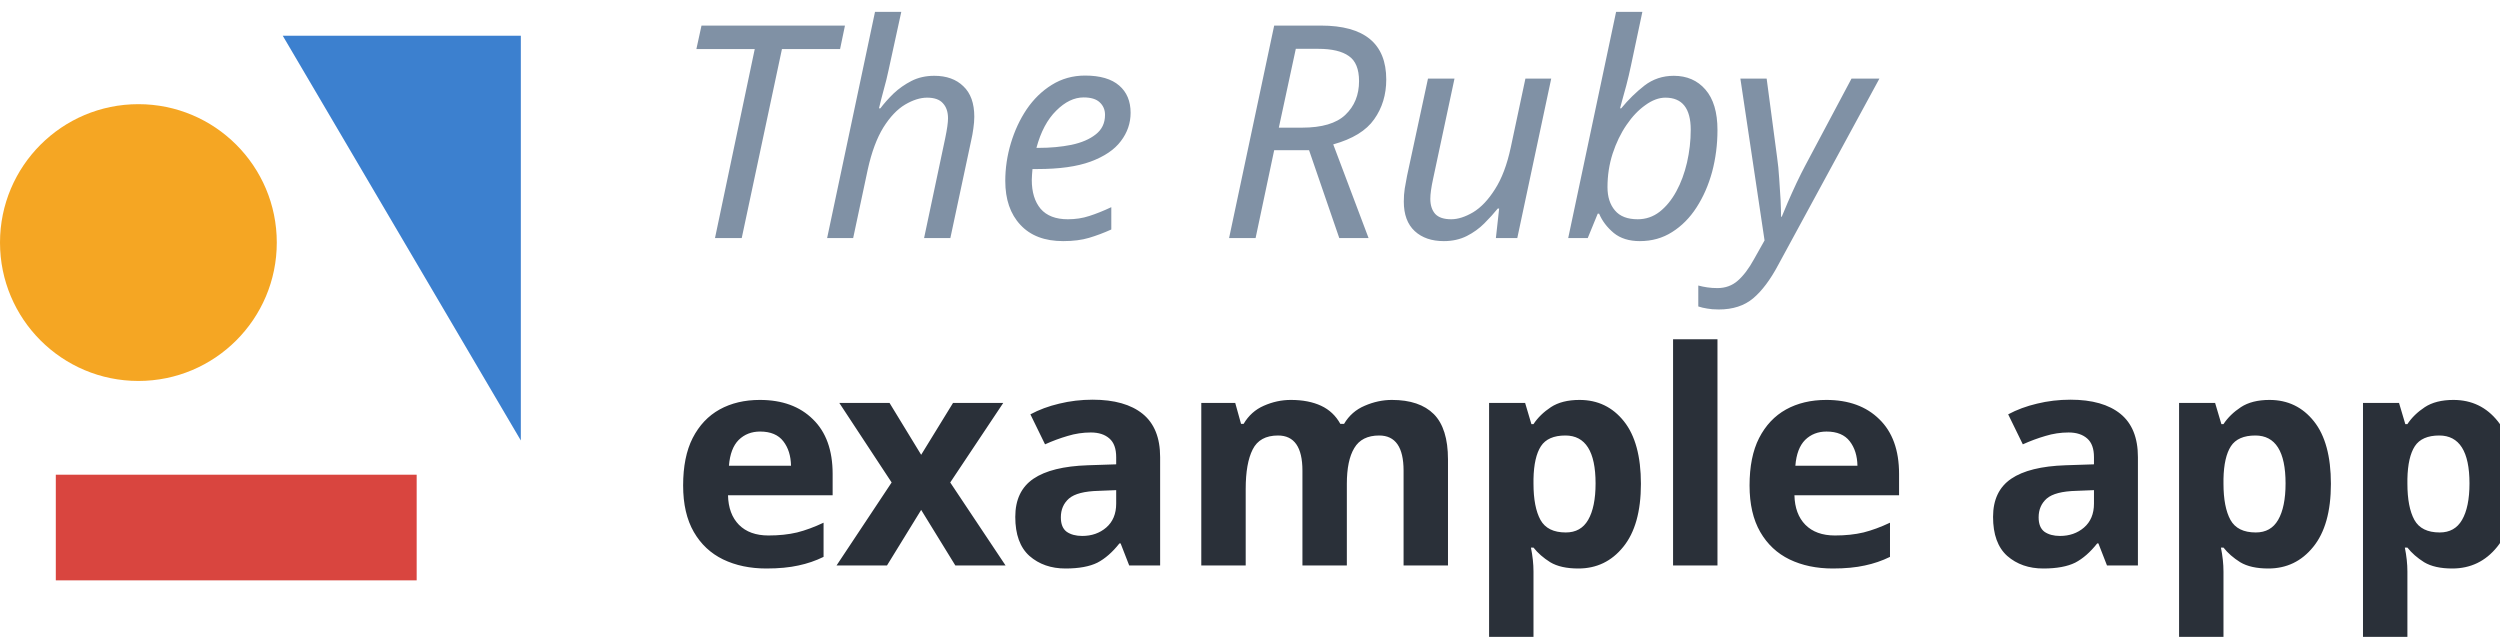
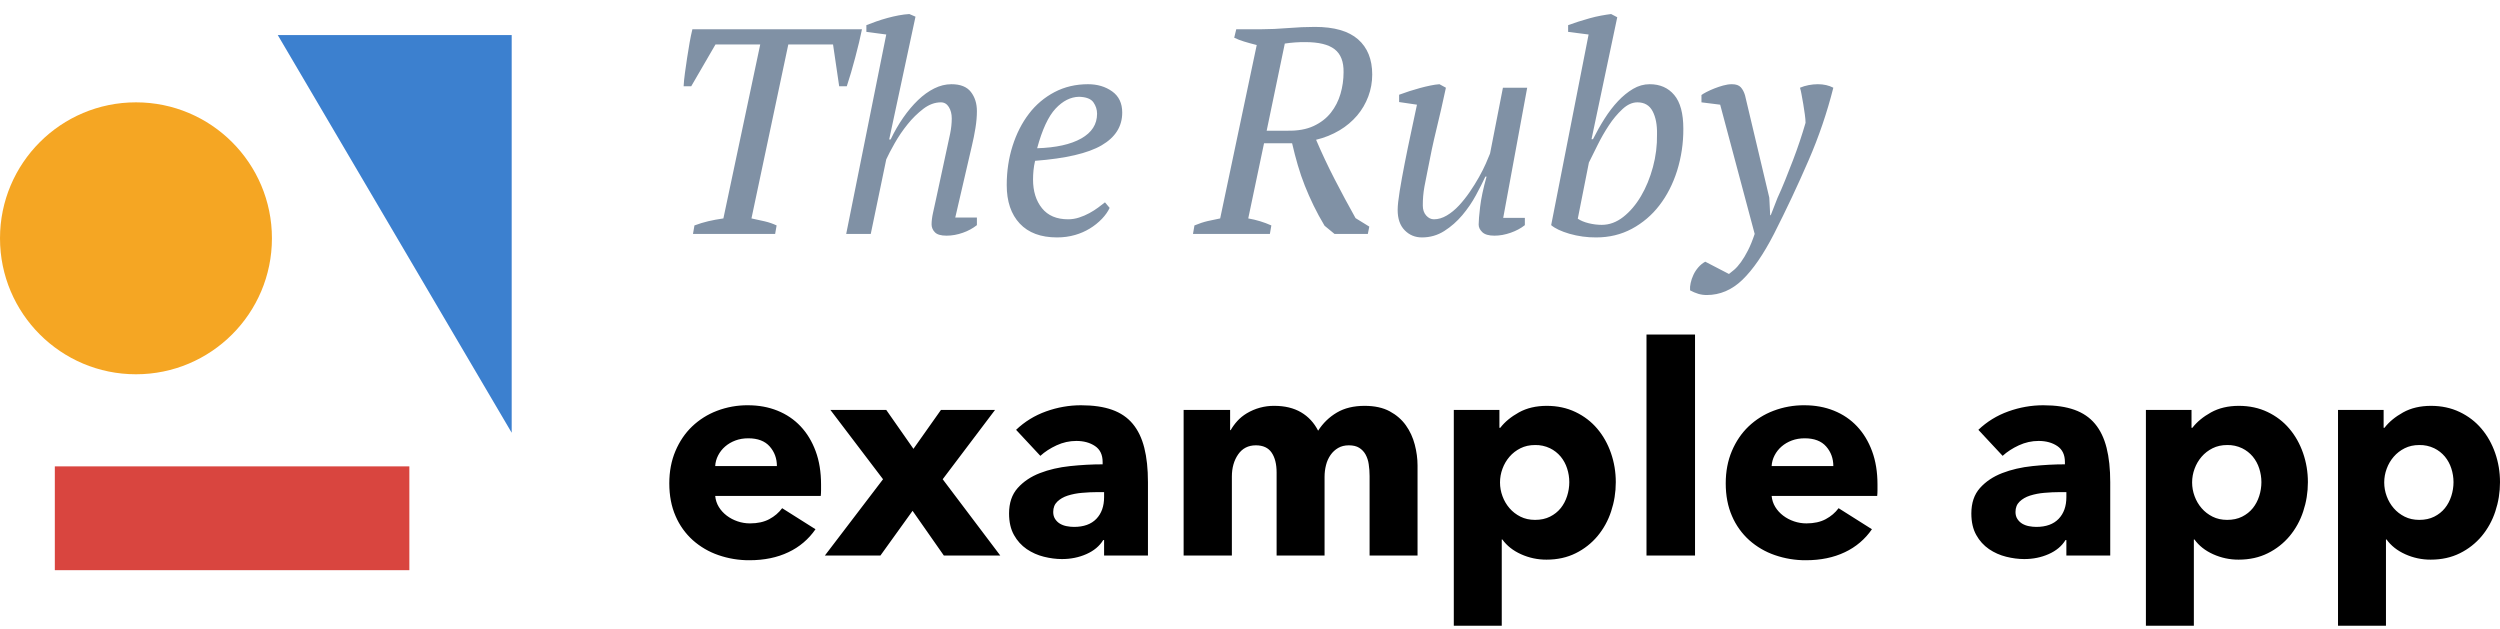
- <svg xmlns="http://www.w3.org/2000/svg" width="168" height="43" viewBox="0 0 168 43">
+ <svg xmlns="http://www.w3.org/2000/svg" width="171" height="43" viewBox="0 0 171 43">
  <g fill="none" fill-rule="evenodd">
-     <g transform="translate(0 2)">
+     <g transform="translate(0 2)" fill-rule="nonzero">
      <path fill="#D9453F" d="M3.75 37v-7.1H28V37z" />
-       <circle cx="9.3" cy="14.3" r="9.3" fill="#F5A623" />
+       <circle fill="#F5A623" cx="9.3" cy="14.3" r="9.3" />
      <path fill="#3C80CF" d="M35 27.6L19 .4h16z" />
    </g>
-     <g font-size="20">
-       <text fill="#2A3039" font-family="AvenirNext-Bold, Avenir Next" font-weight="bold" letter-spacing="-.3" transform="translate(45 18)">
-         <tspan x="0" y="20">example app</tspan>
-       </text>
-       <text fill="#8091A5" font-family="PTSerif-Italic, PT Serif" font-style="italic" transform="translate(45 -27)">
-         <tspan x="0" y="43">The Ruby</tspan>
-       </text>
-     </g>
+     <path d="M53.14 31.88c0-.52-.163-.967-.49-1.34-.327-.373-.817-.56-1.47-.56-.32 0-.613.05-.88.15-.267.1-.5.237-.7.41-.2.173-.36.377-.48.61-.12.233-.187.477-.2.73h4.22zm3.02 1.26v.4c0 .133-.007.26-.02.38h-7.22c.027.28.11.533.25.76.14.227.32.423.54.59.22.167.467.297.74.39.273.093.557.14.85.14.52 0 .96-.097 1.32-.29.36-.193.653-.443.88-.75l2.28 1.44a4.613 4.613 0 0 1-1.85 1.57c-.767.367-1.657.55-2.67.55a6.371 6.371 0 0 1-2.12-.35 5.148 5.148 0 0 1-1.75-1.02 4.723 4.723 0 0 1-1.18-1.65c-.287-.653-.43-1.4-.43-2.24 0-.813.14-1.55.42-2.21.28-.66.66-1.22 1.14-1.68a5.082 5.082 0 0 1 1.7-1.07 5.814 5.814 0 0 1 2.12-.38c.733 0 1.407.123 2.02.37s1.14.603 1.58 1.07c.44.467.783 1.033 1.03 1.7s.37 1.427.37 2.28zm8.4 4.86l-2.14-3.06-2.2 3.06h-3.8l3.98-5.22-3.6-4.74h3.82l1.86 2.66 1.88-2.66h3.7l-3.58 4.74L68.42 38h-3.86zm10.96-4.34h-.42c-.36 0-.723.017-1.09.05a4.483 4.483 0 0 0-.98.19c-.287.093-.523.23-.71.41-.187.18-.28.417-.28.71 0 .187.043.347.13.48.087.133.197.24.33.32a1.4 1.4 0 0 0 .46.17c.173.033.34.05.5.05.667 0 1.177-.183 1.53-.55.353-.367.53-.863.53-1.49v-.34zM69.5 29.4c.587-.56 1.27-.98 2.05-1.26.78-.28 1.577-.42 2.39-.42.84 0 1.55.103 2.13.31.58.207 1.05.527 1.41.96.36.433.623.98.79 1.64.167.66.25 1.443.25 2.35V38h-3v-1.06h-.06c-.253.413-.637.733-1.15.96-.513.227-1.07.34-1.67.34-.4 0-.813-.053-1.24-.16a3.632 3.632 0 0 1-1.17-.52 2.816 2.816 0 0 1-.87-.96c-.227-.4-.34-.893-.34-1.48 0-.72.197-1.3.59-1.74.393-.44.9-.78 1.52-1.02s1.31-.4 2.07-.48c.76-.08 1.5-.12 2.22-.12v-.16c0-.493-.173-.857-.52-1.09-.347-.233-.773-.35-1.28-.35-.467 0-.917.1-1.35.3-.433.2-.803.44-1.11.72L69.5 29.4zM93.68 38v-5.44c0-.28-.02-.55-.06-.81a1.934 1.934 0 0 0-.22-.67 1.265 1.265 0 0 0-.43-.45c-.18-.113-.417-.17-.71-.17-.28 0-.523.06-.73.18-.207.12-.38.28-.52.48a2.1 2.1 0 0 0-.31.69c-.067.26-.1.53-.1.81V38h-3.28v-5.68c0-.573-.113-1.027-.34-1.36-.227-.333-.587-.5-1.08-.5-.52 0-.923.207-1.21.62-.287.413-.43.92-.43 1.52V38h-3.3v-9.96h3.18v1.38h.04c.12-.213.27-.42.45-.62s.397-.377.65-.53a3.596 3.596 0 0 1 1.88-.51c.72 0 1.33.147 1.83.44.5.293.89.713 1.17 1.26.333-.52.76-.933 1.28-1.24.52-.307 1.153-.46 1.9-.46.68 0 1.25.123 1.71.37.46.247.83.567 1.11.96.28.393.483.833.61 1.32.127.487.19.963.19 1.43V38h-3.28zm16.84-5.02c0 .693-.107 1.36-.32 2a5.142 5.142 0 0 1-.93 1.69 4.594 4.594 0 0 1-1.49 1.17c-.587.293-1.253.44-2 .44a4.182 4.182 0 0 1-1.74-.37c-.547-.247-.973-.583-1.28-1.01h-.04v5.9h-3.28V28.04h3.12v1.22h.06c.307-.4.73-.75 1.27-1.05.54-.3 1.177-.45 1.91-.45.72 0 1.373.14 1.96.42.587.28 1.083.66 1.49 1.14.407.48.72 1.037.94 1.67.22.633.33 1.297.33 1.99zm-3.18 0c0-.32-.05-.633-.15-.94a2.442 2.442 0 0 0-.44-.81 2.225 2.225 0 0 0-.73-.57 2.252 2.252 0 0 0-1.02-.22c-.373 0-.707.073-1 .22-.293.147-.543.34-.75.58-.207.24-.367.513-.48.82a2.692 2.692 0 0 0 0 1.88c.113.307.273.58.48.82.207.24.457.433.75.58.293.147.627.22 1 .22.387 0 .727-.073 1.02-.22.293-.147.537-.34.73-.58.193-.24.34-.517.44-.83.1-.313.15-.63.15-.95zm5.28 5.02V22.88h3.32V38h-3.32zm12.78-6.12c0-.52-.163-.967-.49-1.34-.327-.373-.817-.56-1.47-.56-.32 0-.613.05-.88.15-.267.1-.5.237-.7.41-.2.173-.36.377-.48.61-.12.233-.187.477-.2.73h4.22zm3.02 1.26v.4c0 .133-.007.26-.02.38h-7.22c.027.28.11.533.25.76.14.227.32.423.54.59.22.167.467.297.74.39.273.093.557.14.85.14.52 0 .96-.097 1.32-.29.36-.193.653-.443.88-.75l2.28 1.44a4.613 4.613 0 0 1-1.85 1.57c-.767.367-1.657.55-2.67.55a6.371 6.371 0 0 1-2.12-.35 5.148 5.148 0 0 1-1.75-1.02 4.723 4.723 0 0 1-1.18-1.65c-.287-.653-.43-1.4-.43-2.24 0-.813.14-1.55.42-2.21.28-.66.66-1.22 1.14-1.68a5.082 5.082 0 0 1 1.7-1.07 5.814 5.814 0 0 1 2.12-.38c.733 0 1.407.123 2.02.37s1.14.603 1.58 1.07c.44.467.783 1.033 1.03 1.7s.37 1.427.37 2.28zm12.92.52h-.42c-.36 0-.723.017-1.09.05a4.483 4.483 0 0 0-.98.19c-.287.093-.523.23-.71.41-.187.18-.28.417-.28.71 0 .187.043.347.13.48.087.133.197.24.33.32a1.4 1.4 0 0 0 .46.17c.173.033.34.05.5.05.667 0 1.177-.183 1.53-.55.353-.367.53-.863.53-1.49v-.34zm-6.02-4.26c.587-.56 1.27-.98 2.05-1.26.78-.28 1.577-.42 2.39-.42.84 0 1.55.103 2.13.31.58.207 1.05.527 1.41.96.36.433.623.98.79 1.64.167.66.25 1.443.25 2.35V38h-3v-1.06h-.06c-.253.413-.637.733-1.15.96-.513.227-1.07.34-1.67.34-.4 0-.813-.053-1.24-.16a3.632 3.632 0 0 1-1.17-.52 2.816 2.816 0 0 1-.87-.96c-.227-.4-.34-.893-.34-1.48 0-.72.197-1.3.59-1.74.393-.44.9-.78 1.52-1.02s1.31-.4 2.07-.48c.76-.08 1.5-.12 2.22-.12v-.16c0-.493-.173-.857-.52-1.09-.347-.233-.773-.35-1.28-.35-.467 0-.917.1-1.35.3-.433.2-.803.44-1.11.72l-1.66-1.78zm22.54 3.58c0 .693-.107 1.36-.32 2a5.142 5.142 0 0 1-.93 1.69 4.594 4.594 0 0 1-1.49 1.17c-.587.293-1.253.44-2 .44a4.182 4.182 0 0 1-1.74-.37c-.547-.247-.973-.583-1.28-1.01h-.04v5.9h-3.28V28.04h3.12v1.22h.06c.307-.4.73-.75 1.27-1.05.54-.3 1.177-.45 1.91-.45.72 0 1.373.14 1.96.42.587.28 1.083.66 1.49 1.14.407.48.72 1.037.94 1.67.22.633.33 1.297.33 1.99zm-3.18 0c0-.32-.05-.633-.15-.94a2.442 2.442 0 0 0-.44-.81 2.225 2.225 0 0 0-.73-.57 2.252 2.252 0 0 0-1.02-.22c-.373 0-.707.073-1 .22-.293.147-.543.34-.75.58-.207.24-.367.513-.48.82a2.692 2.692 0 0 0 0 1.88c.113.307.273.58.48.82.207.24.457.433.75.58.293.147.627.22 1 .22.387 0 .727-.073 1.02-.22.293-.147.537-.34.73-.58.193-.24.34-.517.44-.83.1-.313.15-.63.15-.95zm16.32 0c0 .693-.107 1.36-.32 2a5.142 5.142 0 0 1-.93 1.69 4.594 4.594 0 0 1-1.49 1.17c-.587.293-1.253.44-2 .44a4.182 4.182 0 0 1-1.74-.37c-.547-.247-.973-.583-1.28-1.01h-.04v5.9h-3.28V28.04h3.12v1.22h.06c.307-.4.73-.75 1.27-1.05.54-.3 1.177-.45 1.91-.45.72 0 1.373.14 1.96.42.587.28 1.083.66 1.49 1.14.407.48.72 1.037.94 1.67.22.633.33 1.297.33 1.99zm-3.18 0c0-.32-.05-.633-.15-.94a2.442 2.442 0 0 0-.44-.81 2.225 2.225 0 0 0-.73-.57 2.252 2.252 0 0 0-1.02-.22c-.373 0-.707.073-1 .22-.293.147-.543.34-.75.58-.207.24-.367.513-.48.82a2.692 2.692 0 0 0 0 1.88c.113.307.273.58.48.82.207.24.457.433.75.58.293.147.627.22 1 .22.387 0 .727-.073 1.02-.22.293-.147.537-.34.73-.58.193-.24.34-.517.44-.83.1-.313.15-.63.15-.95z" fill="#000" />
+     <path d="M53.02 16H47.4l.1-.58c.32-.12.637-.217.95-.29.313-.073.657-.137 1.03-.19L52 3.04h-3.06L47.28 5.9h-.52c.013-.267.043-.57.09-.91.047-.34.097-.687.15-1.04.053-.353.11-.7.17-1.04.06-.34.123-.643.19-.91h11.6c-.053.267-.12.567-.2.9a46.818 46.818 0 0 1-.55 2.07c-.1.34-.197.65-.29.93h-.52l-.42-2.86h-3.06l-2.52 11.9c.32.067.623.133.91.2.287.067.557.16.81.28l-.1.58zm6.24-13.82v-.46c.2-.08.423-.163.67-.25.247-.087.503-.167.77-.24.267-.073.527-.133.78-.18.253-.047.493-.077.72-.09l.42.18-1.8 8.4h.1c.253-.533.54-1.03.86-1.49.32-.46.657-.86 1.01-1.2.353-.34.723-.607 1.11-.8.387-.193.78-.29 1.18-.29.613 0 1.057.177 1.33.53.273.353.41.79.41 1.31 0 .36-.033.747-.1 1.16-.067.413-.147.813-.24 1.2l-1.14 4.92h1.48v.52a3.298 3.298 0 0 1-.96.52c-.373.133-.747.2-1.12.2-.387 0-.653-.08-.8-.24a.757.757 0 0 1-.22-.52c0-.24.033-.51.1-.81.067-.3.133-.603.2-.91l.72-3.34c.093-.413.177-.8.25-1.16.073-.36.11-.707.11-1.04 0-.307-.067-.567-.2-.78-.133-.213-.313-.32-.54-.32-.413 0-.813.147-1.2.44a6.226 6.226 0 0 0-1.08 1.06 9.592 9.592 0 0 0-.88 1.29c-.253.447-.447.817-.58 1.11L59.56 16h-1.68l2.74-13.64-1.36-.18zM75.9 14.22c-.12.253-.293.5-.52.74a4.1 4.1 0 0 1-1.84 1.11c-.387.113-.8.17-1.24.17-1.107 0-1.957-.317-2.55-.95-.593-.633-.89-1.51-.89-2.63 0-.947.133-1.84.4-2.68.267-.84.64-1.573 1.12-2.2a5.258 5.258 0 0 1 1.75-1.48c.687-.36 1.45-.54 2.29-.54.64 0 1.19.163 1.65.49.46.327.69.81.69 1.45 0 .947-.47 1.693-1.41 2.24-.94.547-2.457.9-4.55 1.06-.053.227-.09.447-.11.66-.02.213-.03.42-.03.62 0 .8.203 1.453.61 1.96.407.507 1.003.76 1.79.76.253 0 .503-.04.75-.12.247-.08.48-.18.7-.3.22-.12.42-.247.6-.38s.337-.253.47-.36l.32.38zm-2.1-7.6c-.573.013-1.107.283-1.6.81-.493.527-.913 1.43-1.26 2.71 1.293-.04 2.3-.263 3.02-.67.72-.407 1.08-.97 1.08-1.69 0-.28-.083-.54-.25-.78-.167-.24-.497-.367-.99-.38zm11.58 8.32a6.653 6.653 0 0 1 1.58.48l-.1.58H81.6l.1-.58c.32-.133.623-.233.91-.3.287-.067.57-.127.85-.18l2.5-11.86c-.32-.08-.61-.16-.87-.24a4.407 4.407 0 0 1-.67-.26l.14-.58h1.76c.533 0 1.123-.027 1.77-.08.647-.053 1.263-.08 1.85-.08 1.32 0 2.303.283 2.95.85.647.567.97 1.37.97 2.41 0 .52-.09 1.02-.27 1.5-.18.48-.433.913-.76 1.3a4.826 4.826 0 0 1-1.2 1.01 5.698 5.698 0 0 1-1.61.65c.387.907.81 1.807 1.27 2.7.46.893.937 1.78 1.43 2.66l.94.58-.1.5h-2.28l-.68-.56c-.28-.467-.53-.927-.75-1.38-.22-.453-.42-.907-.6-1.36-.18-.453-.34-.92-.48-1.4-.14-.48-.27-.98-.39-1.5h-1.92l-1.08 5.14zm3.9-12.06a8.896 8.896 0 0 0-1.4.1l-1.24 5.96h1.42c.707.013 1.303-.093 1.79-.32.487-.227.88-.53 1.18-.91.3-.38.52-.81.66-1.29s.21-.973.21-1.48c.013-.72-.19-1.243-.61-1.57-.42-.327-1.09-.49-2.01-.49zM104.3 14.9v.5c-.267.213-.59.387-.97.52s-.75.2-1.11.2c-.387 0-.663-.08-.83-.24-.167-.16-.25-.333-.25-.52 0-.24.033-.643.1-1.21s.213-1.257.44-2.07h-.08c-.173.373-.39.8-.65 1.28s-.57.933-.93 1.36c-.36.427-.77.787-1.23 1.08-.46.293-.97.44-1.53.44-.467 0-.86-.163-1.18-.49-.32-.327-.48-.79-.48-1.39 0-.293.047-.727.14-1.3.093-.573.207-1.2.34-1.88.133-.68.277-1.377.43-2.09.153-.713.29-1.357.41-1.93l-1.22-.18v-.5a16.23 16.23 0 0 1 1.43-.46c.247-.067.483-.123.71-.17.227-.047.433-.077.62-.09l.44.24c-.213 1-.43 1.95-.65 2.85-.22.9-.423 1.85-.61 2.85-.067.32-.137.677-.21 1.07a7.05 7.05 0 0 0-.11 1.29c0 .28.077.507.23.68.153.173.33.26.53.26.293 0 .587-.087.88-.26.293-.173.57-.4.83-.68s.507-.59.74-.93c.233-.34.443-.677.63-1.01.187-.333.343-.643.47-.93.127-.287.223-.517.29-.69l.88-4.5h1.66l-1.64 8.9h1.48zm4.36-12.54l-1.4-.18v-.46c.213-.08.447-.16.7-.24.253-.08.51-.157.77-.23.26-.073.517-.133.77-.18.253-.047.487-.083.7-.11l.42.22-1.76 8.34h.1c.24-.48.503-.947.79-1.4.287-.453.593-.853.92-1.2.327-.347.67-.627 1.03-.84.36-.213.74-.32 1.14-.32.707 0 1.267.247 1.68.74.413.493.62 1.26.62 2.3a9.47 9.47 0 0 1-.43 2.89c-.287.9-.69 1.687-1.21 2.36a5.845 5.845 0 0 1-1.88 1.6c-.733.393-1.547.59-2.44.59a6.458 6.458 0 0 1-1.83-.25c-.567-.167-.983-.363-1.25-.59l2.56-13.04zM112 7c-.347 0-.687.153-1.02.46a5.983 5.983 0 0 0-.93 1.11c-.287.433-.547.887-.78 1.36-.233.473-.43.87-.59 1.19l-.76 3.84c.2.133.45.237.75.31.3.073.597.11.89.11.52 0 1.01-.18 1.47-.54.46-.36.863-.833 1.21-1.42s.62-1.25.82-1.99c.2-.74.293-1.49.28-2.25.013-.64-.087-1.163-.3-1.57-.213-.407-.56-.61-1.04-.61zm5.66.16L116.38 7v-.5c.067-.053.177-.12.33-.2a6.155 6.155 0 0 1 1.15-.45c.213-.06.413-.09.6-.09.28 0 .483.07.61.21.127.14.223.323.29.55l1.66 7 .06 1.2h.04l.46-1.18c.173-.373.35-.783.53-1.23.18-.447.357-.897.53-1.35a32.77 32.77 0 0 0 .86-2.56c0-.147-.017-.34-.05-.58a26.834 26.834 0 0 0-.23-1.39 3.95 3.95 0 0 0-.1-.43c.187-.08.387-.14.6-.18.213-.04.42-.06.62-.06.4 0 .753.08 1.06.24a32.278 32.278 0 0 1-1.69 4.96 89.086 89.086 0 0 1-2.37 5.04c-.72 1.4-1.44 2.447-2.16 3.14-.72.693-1.533 1.04-2.44 1.04-.2 0-.39-.027-.57-.08a3.081 3.081 0 0 1-.57-.24 1.68 1.68 0 0 1 .04-.5c.04-.187.103-.373.19-.56.087-.187.2-.36.34-.52.14-.16.297-.287.47-.38l1.62.84c.093-.067.213-.163.36-.29.147-.127.3-.3.46-.52.16-.22.32-.487.48-.8.16-.313.313-.69.46-1.13l-2.36-8.84z" fill="#8091A5" />
  </g>
</svg>
